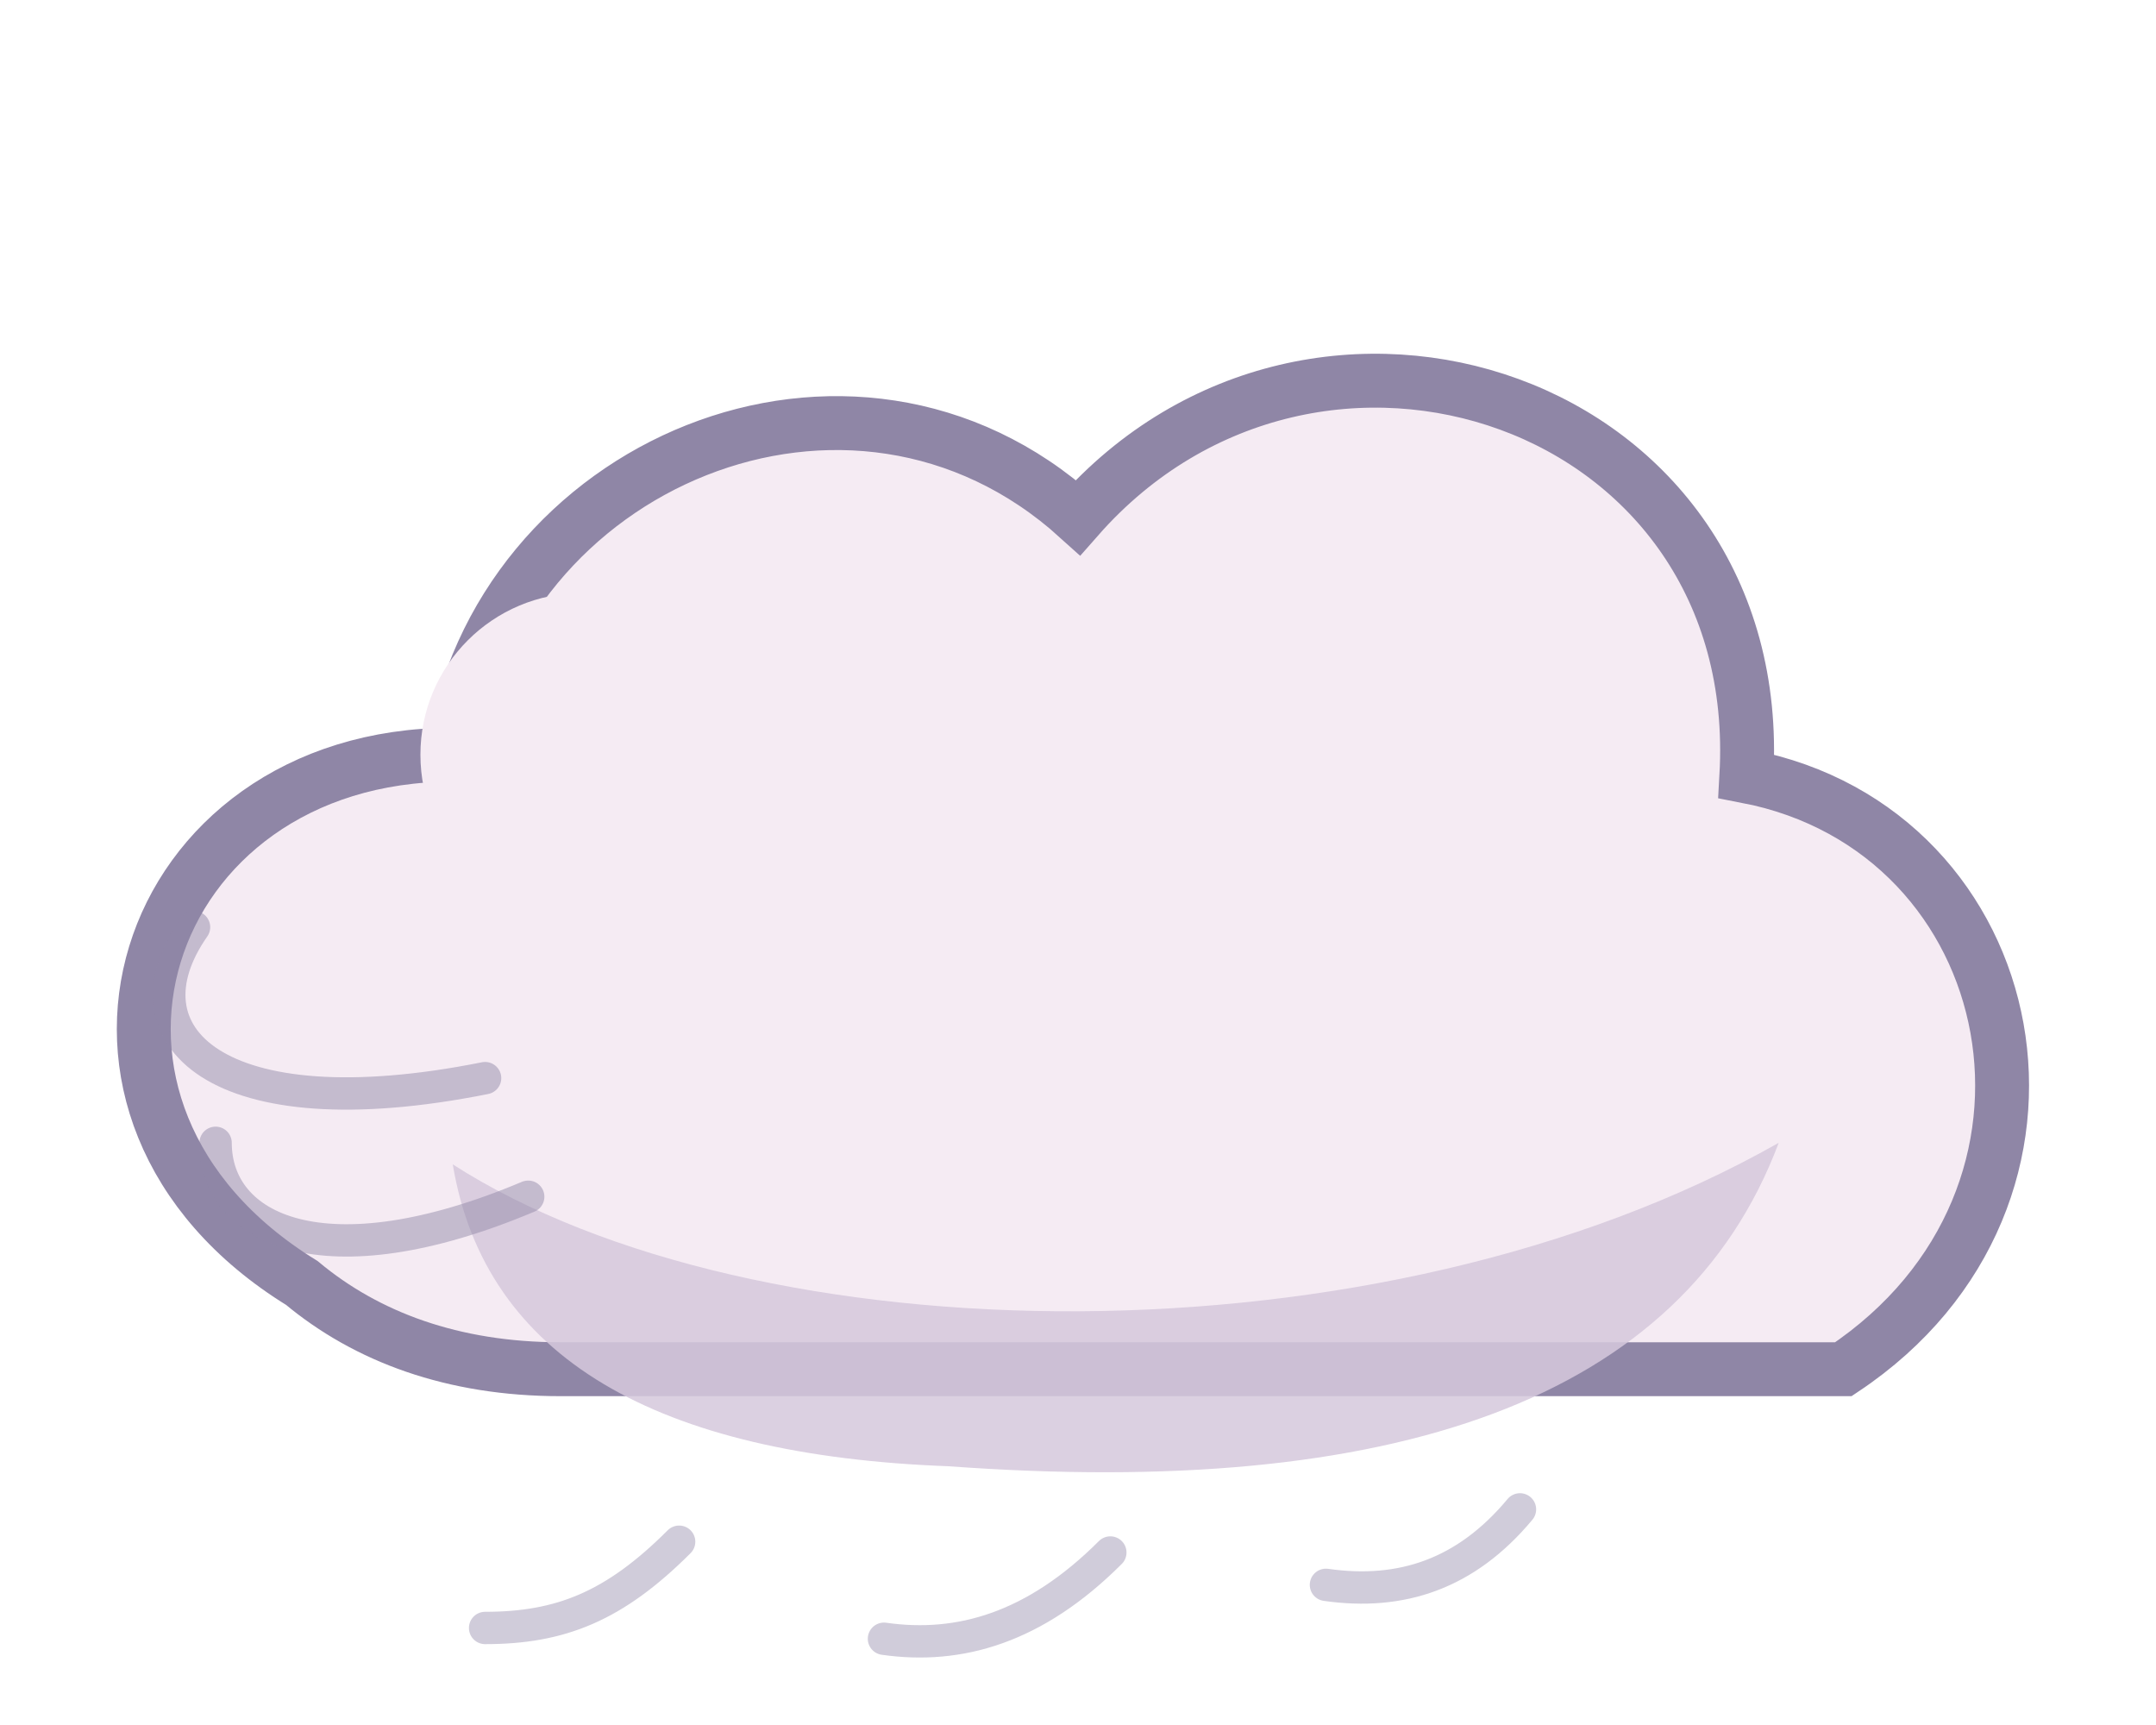
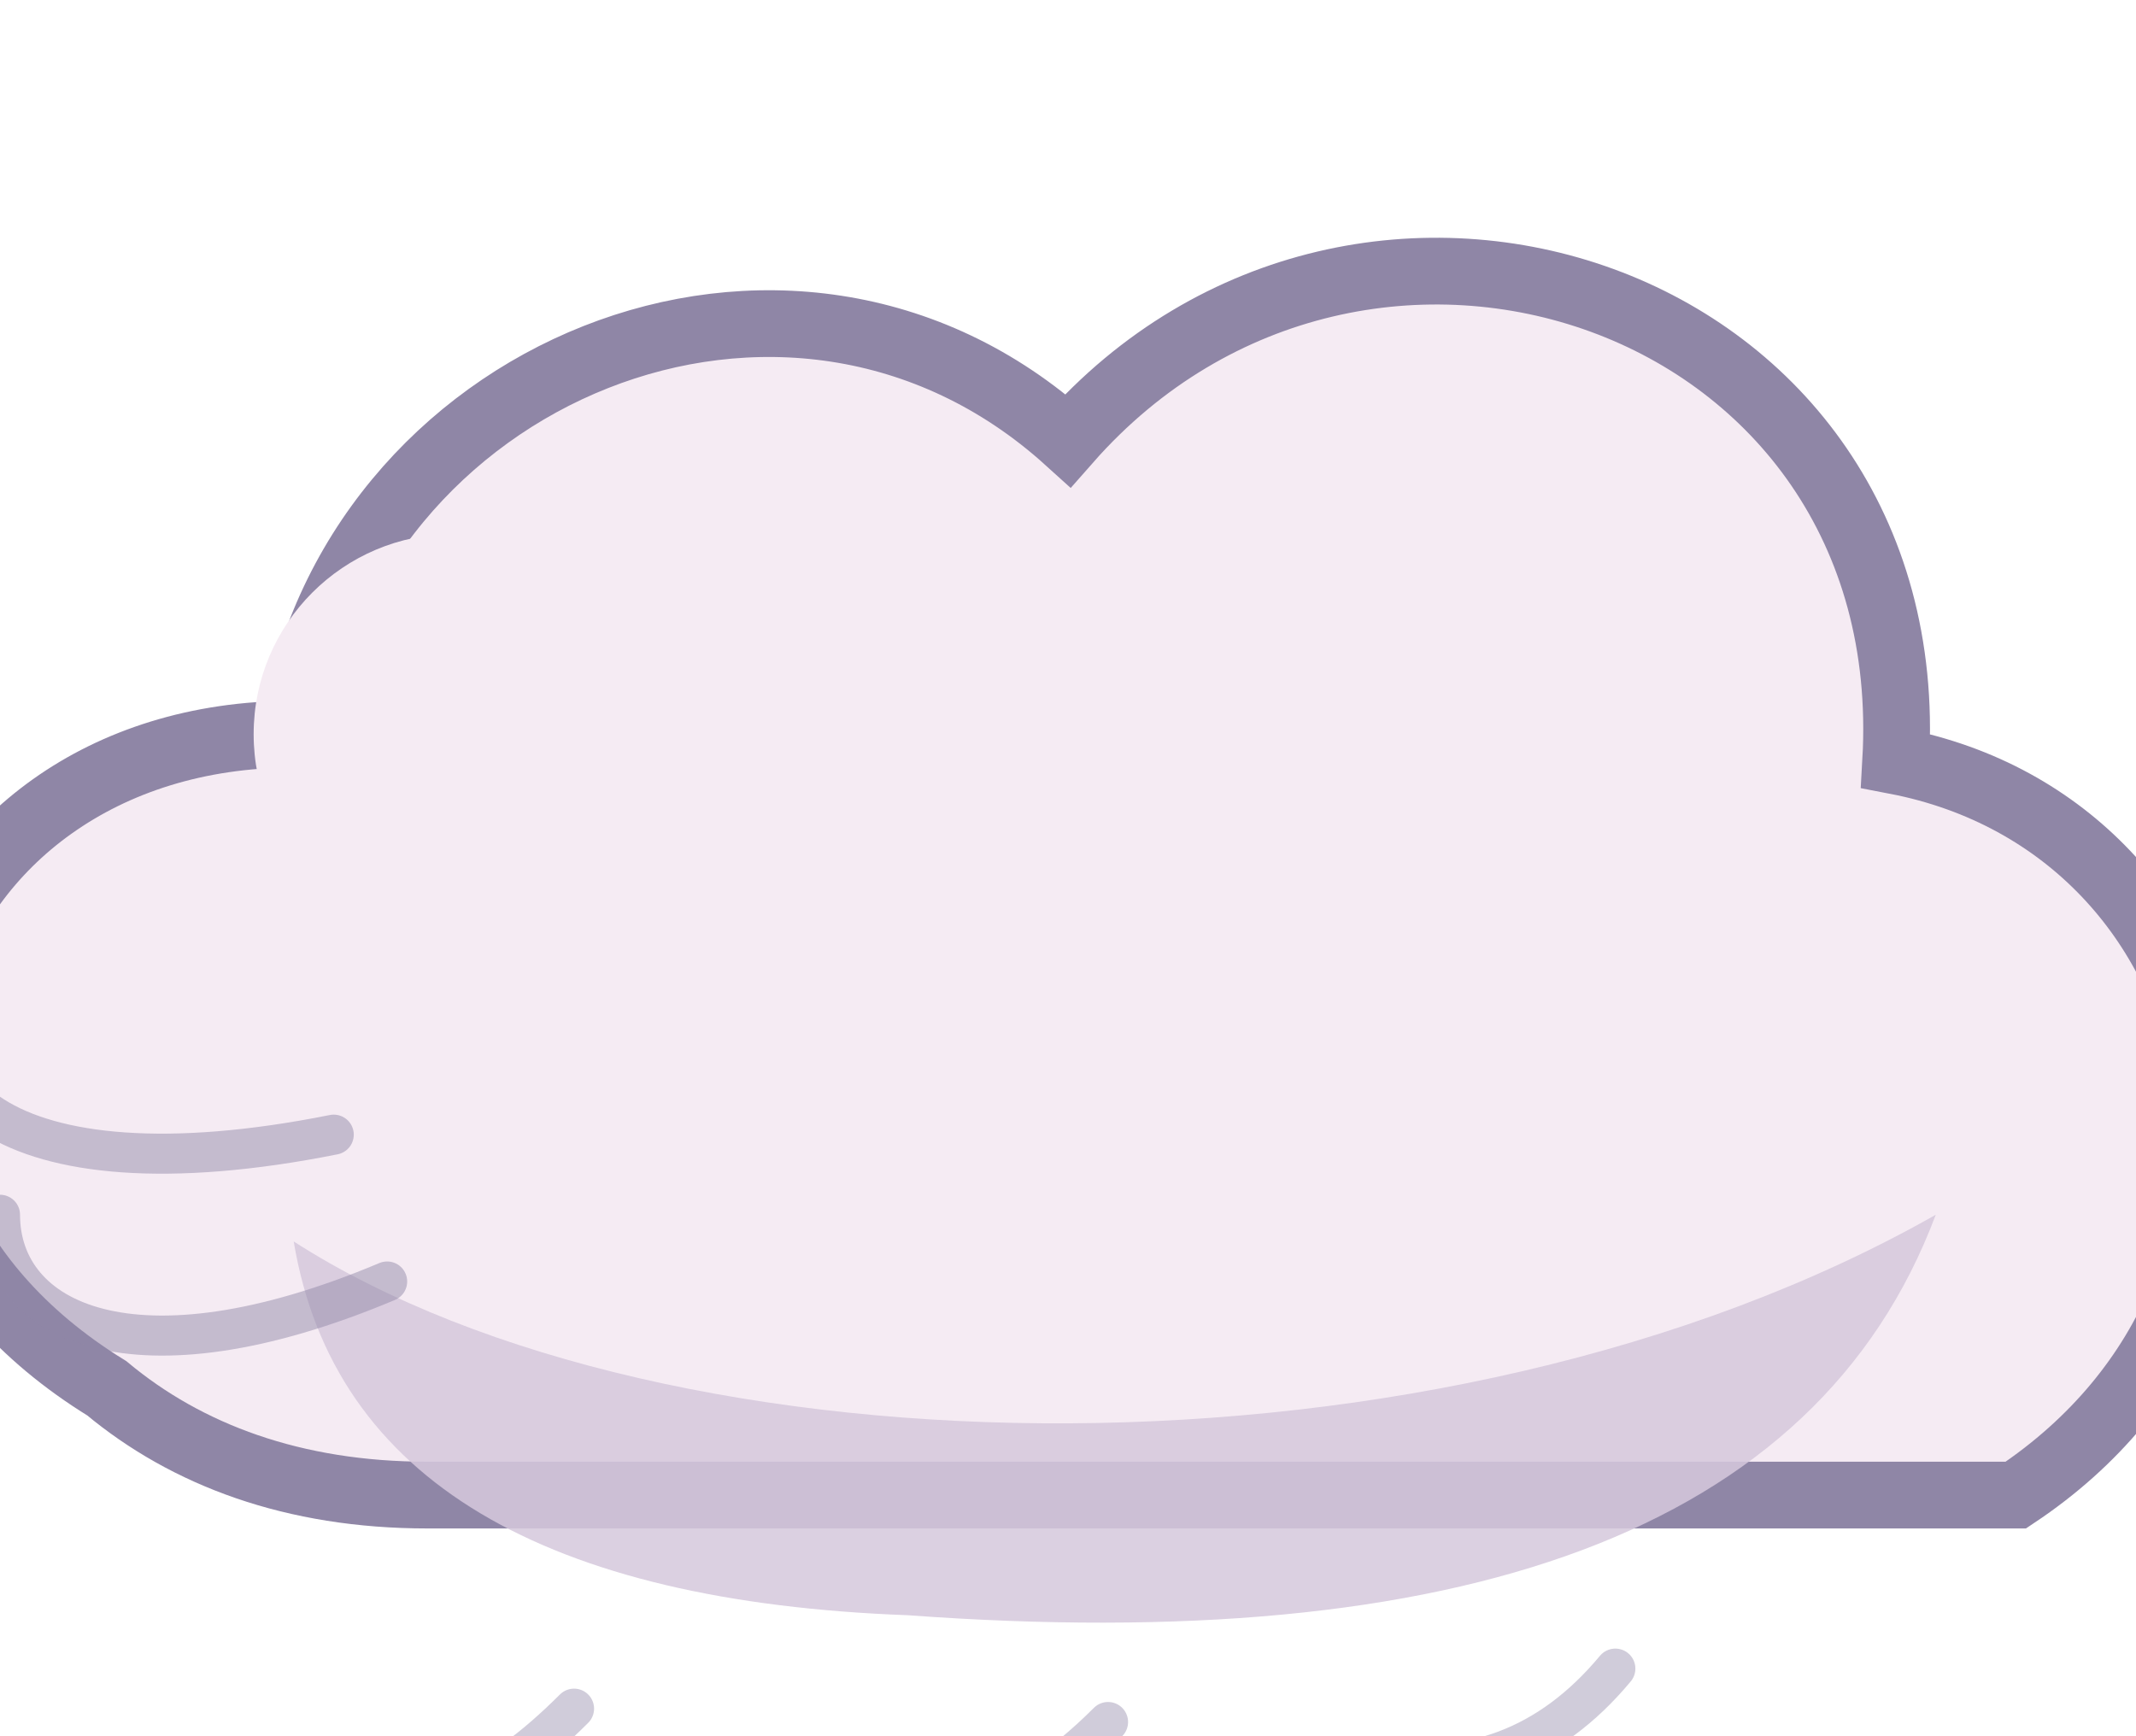
- <svg xmlns="http://www.w3.org/2000/svg" viewBox="0 0 200 160" preserveAspectRatio="xMidYMid meet" aria-hidden="true" focusable="false" class="theme-object" data-variant-silhouette="2" data-variant-palette="4" data-variant-orientation="7" data-variant-density="1" data-variant-underside="2" data-variant-wisp="3" data-visual-axis="orientation" data-visual-value="7" data-visual-scope="self">
-   <g data-visual-axis="palette" data-visual-value="4" data-visual-scope="self">
+ <svg xmlns="http://www.w3.org/2000/svg" viewBox="20 15 160 130" preserveAspectRatio="xMidYMid meet" aria-hidden="true" focusable="false" class="theme-object" data-variant-silhouette="2" data-variant-palette="4" data-variant-orientation="7" data-variant-density="1" data-variant-underside="2" data-variant-wisp="3" data-visual-axis="orientation" data-visual-value="7" data-visual-scope="self">
+   <g data-visual-axis="palette" data-visual-value="4">
    <path data-visual-axis="silhouette" data-visual-value="2" data-visual-scope="self" d="M28 119C2 103 13 70 42 70C46 43 79 29 100 48C122 23 164 37 162 72C188 77 195 111 171 127H52C42 127 34 124 28 119Z" fill="rgb(245, 235, 243)" stroke="rgb(143, 134, 166)" stroke-width="5" />
    <g data-visual-axis="density" data-visual-value="1">
      <circle class="theme-detail" cx="54" cy="70" r="15" fill="#f5ebf3" />
    </g>
    <g data-visual-axis="underside" data-visual-value="2">
      <path class="theme-detail" d="M42 108C70 126 128 127 165 106C156 130 129 139 88 136C61 135 45 126 42 108Z" fill="#d5c8dc" opacity="0.86" />
    </g>
    <g data-visual-axis="wisp" data-visual-value="3">
      <path class="theme-detail" d="M45 100C20 105 11 96 18 86M49 111C30 119 20 114 20 106" fill="none" stroke="#8f86a6" stroke-width="3" stroke-linecap="round" opacity=".48" />
      <path class="theme-detail" d="M63 143C57 149 52 151 45 151M103 144C96 151 89 153 82 152M141 140C136 146 130 148 123 147" fill="none" stroke="#8f86a6" stroke-width="3" stroke-linecap="round" opacity=".42" />
    </g>
  </g>
-   <rect data-theme-content-area="content" x="30" y="48" width="140" height="80" fill="none" stroke="none" />
+   <rect data-theme-content-area="content" x="54" y="50" width="100" height="76" fill="none" stroke="none" />
</svg>
